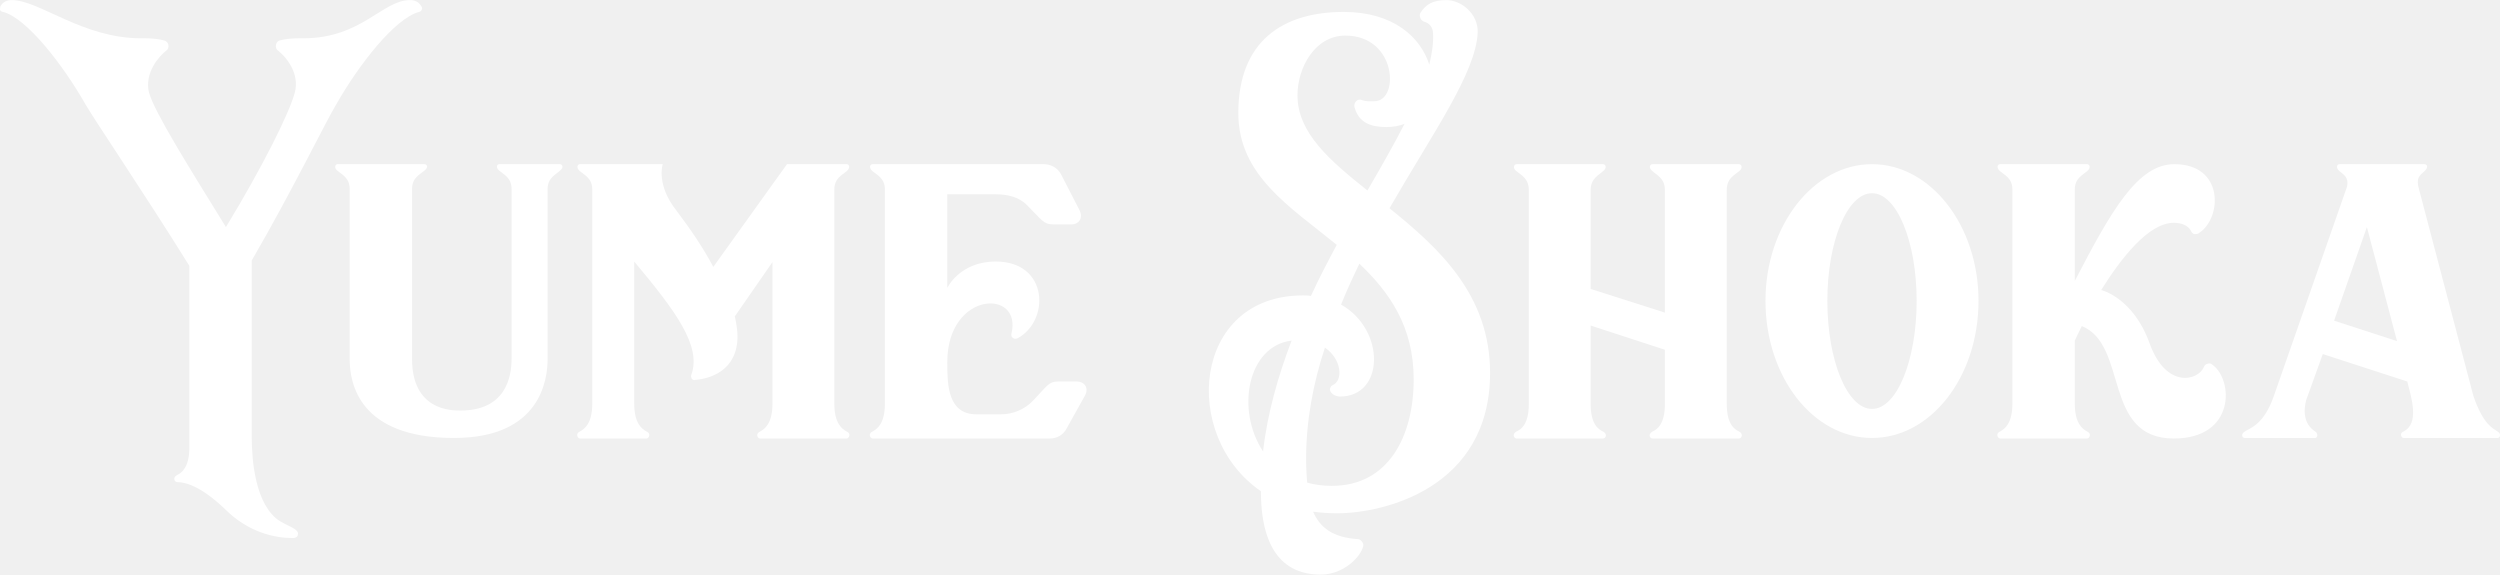
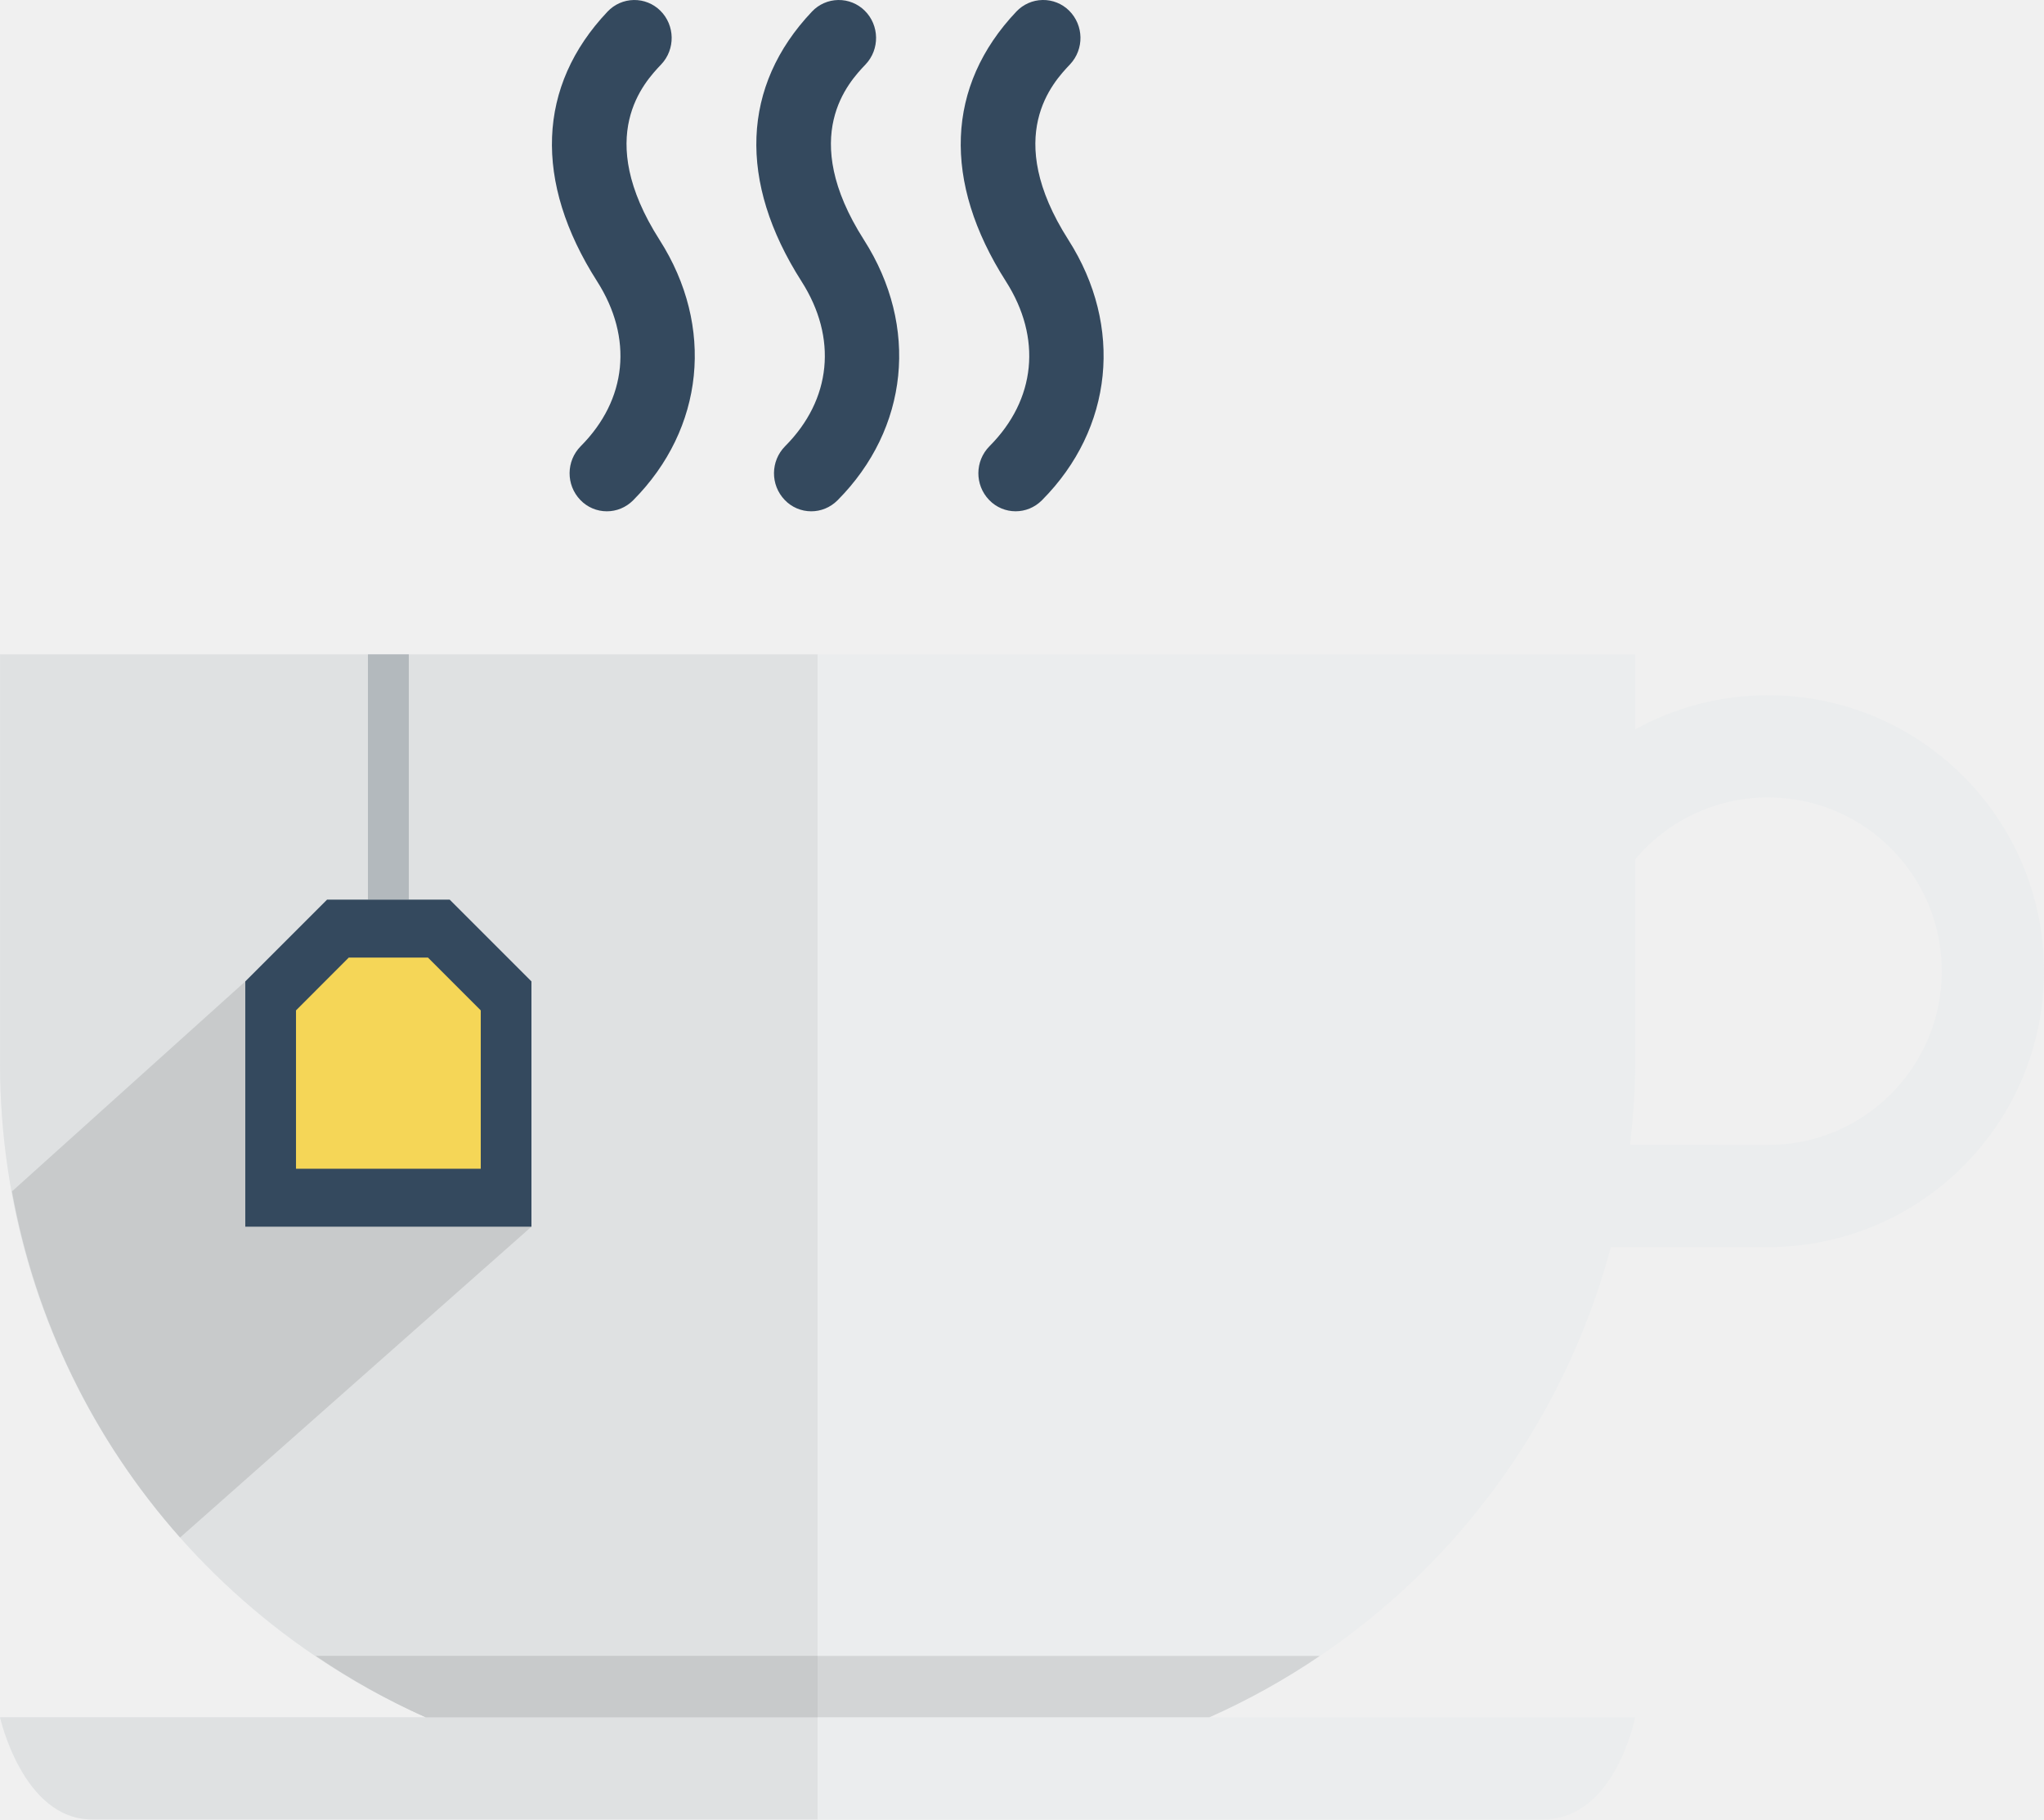
- <svg xmlns="http://www.w3.org/2000/svg" viewBox="-217 0 435 100" fill="#FFFFFF" version="1.1">
-   <g transform="translate(-217 69) scale(1.3)">
-     <g>
-       <path d="M56.376-52.272C56.016-52.848 55.512-53.064 54.864-53.064C51.192-53.064 48.384-47.952 40.608-47.952C40.608-47.952 38.736-48.024 37.440-47.664C37.152-47.592 37.008-47.376 36.936-47.088C36.864-46.728 37.008-46.440 37.224-46.296C38.160-45.576 40.176-43.344 39.456-40.680C38.736-37.944 35.136-30.744 30.240-22.680C25.272-30.744 20.736-37.944 19.944-40.680C19.296-43.344 21.312-45.576 22.248-46.296C22.464-46.440 22.608-46.728 22.536-47.088C22.464-47.376 22.248-47.592 21.960-47.664C20.664-48.024 18.864-47.952 18.864-47.952C11.016-47.952 5.256-53.064 1.584-53.064C0.936-53.064 0.432-52.848 0.072-52.272C0-52.056 0-51.912 0-51.768C0.072-51.624 0.216-51.480 0.432-51.480C3.600-50.616 8.424-44.424 11.448-39.096C12.888-36.648 19.296-27.216 25.344-17.496L25.344 6.840C25.344 9.432 24.336 10.224 23.688 10.512C23.040 10.872 23.400 11.448 23.688 11.448C24.768 11.448 26.856 11.952 30.096 15.048C33.264 18.216 36.792 18.936 39.168 18.936C39.744 18.936 39.888 18.648 39.888 18.360C39.888 17.712 38.592 17.352 37.512 16.704C34.128 14.616 33.696 8.352 33.696 5.544L33.696-18.216C39.096-27.504 43.632-36.864 45.000-39.096C48.024-44.424 52.848-50.616 56.088-51.480C56.232-51.480 56.376-51.624 56.448-51.768C56.520-51.912 56.520-52.056 56.376-52.272Z" />
-       <path d="M74.952-31.104L73.296-31.104L68.472-31.104L66.816-31.104C66.528-31.104 66.312-30.672 66.816-30.240C67.392-29.736 68.472-29.304 68.472-27.792L68.472-5.040C68.472-2.592 67.680 1.872 61.632 1.872C60.408 1.872 55.152 1.872 55.152-5.040L55.152-27.792C55.152-29.304 56.232-29.736 56.808-30.240C57.384-30.672 57.168-31.104 56.808-31.104L55.152-31.104L46.800-31.104L45.144-31.104C44.928-31.104 44.640-30.672 45.144-30.240C45.720-29.736 46.800-29.304 46.800-27.792L46.800-5.040C46.800-1.800 48.024 5.544 60.768 5.544C72.432 5.544 73.296-2.376 73.296-5.040L73.296-27.792C73.296-29.304 74.448-29.736 74.952-30.240C75.528-30.672 75.240-31.104 74.952-31.104Z" />
-       <path d="M113.328 4.680C112.680 4.320 111.672 3.600 111.672 0.936L111.672-27.720C111.672-29.232 112.752-29.664 113.328-30.168C113.904-30.672 113.616-31.104 113.328-31.104L111.672-31.104L109.728-31.104L108.432-31.104L105.336-31.104L95.472-17.352C94.104-19.944 92.376-22.464 90.576-24.840C87.768-28.368 88.704-31.104 88.704-31.104L84.888-31.104L83.304-31.104L79.272-31.104L77.616-31.104C77.328-31.104 77.040-30.672 77.616-30.168C78.192-29.664 79.272-29.232 79.272-27.720L79.272 0.936C79.272 3.600 78.264 4.320 77.616 4.680C76.968 4.968 77.328 5.616 77.616 5.616L79.272 5.616L84.888 5.616L86.544 5.616C86.832 5.616 87.192 4.968 86.544 4.680C85.896 4.320 84.888 3.600 84.888 0.936L84.888-18.072C90.360-11.520 93.960-6.768 92.520-2.880C92.448-2.736 92.520-2.592 92.592-2.376C92.736-2.232 92.880-2.160 93.096-2.232C94.896-2.376 98.712-3.384 98.712-8.064C98.712-8.856 98.568-9.720 98.352-10.728L103.392-18.000L103.392 0.936C103.392 3.600 102.384 4.320 101.736 4.680C101.088 4.968 101.376 5.616 101.736 5.616L103.392 5.616L111.672 5.616L113.328 5.616C113.616 5.616 113.976 4.968 113.328 4.680Z" />
-       <path d="M144.144-2.016C143.424-2.016 142.200-2.016 141.696-2.016C140.328-2.016 140.184-1.440 138.312 0.504C137.160 1.728 135.576 2.376 133.992 2.376L130.680 2.376C126.864 2.376 126.792-1.584 126.792-4.464L126.792-4.608C126.792-14.184 136.944-14.472 135.360-8.352C135.360-8.136 135.360-7.992 135.576-7.848C135.720-7.704 135.936-7.704 136.152-7.776C140.544-10.080 140.400-18.072 133.272-18.072C128.448-18.072 126.792-14.544 126.792-14.544L126.792-27.072L133.272-27.072C134.856-27.072 136.440-26.712 137.520-25.560C139.464-23.616 139.680-23.040 140.976-23.040C141.480-23.040 142.632-23.040 143.424-23.040C144.360-23.040 145.008-23.832 144.504-24.912L141.984-29.808C141.480-30.672 140.616-31.104 139.680-31.104C132.624-31.104 125.496-31.104 118.440-31.104L116.784-31.104C116.496-31.104 116.208-30.672 116.784-30.168C117.360-29.664 118.440-29.232 118.440-27.720L118.440 0.936C118.440 3.600 117.432 4.320 116.784 4.680C116.136 4.968 116.496 5.616 116.784 5.616C124.704 5.616 132.624 5.616 140.544 5.616C141.480 5.616 142.344 5.112 142.776 4.248L145.224-0.144C145.800-1.224 145.080-2.016 144.144-2.016Z" />
-       <path d="" />
-       <path d="M185.976-25.200C191.736-35.208 197.568-43.344 197.784-48.744C197.856-51.264 195.552-53.064 193.608-53.064C191.736-53.064 190.872-52.488 190.152-51.408C190.008-51.192 190.008-50.976 190.080-50.760C190.152-50.472 190.296-50.328 190.584-50.184C191.232-50.040 191.808-49.464 191.808-48.600C191.880-47.304 191.664-45.936 191.304-44.424C190.152-48.096 186.480-51.480 179.856-51.480C171.720-51.480 165.744-47.592 165.744-37.944C165.744-29.592 172.656-25.416 178.920-20.304C177.768-18.144 176.544-15.840 175.464-13.464C175.104-13.536 174.744-13.536 174.384-13.536C159.624-13.536 157.968 5.256 168.768 12.672C168.768 22.608 173.736 23.832 176.760 23.832C179.856 23.832 182.088 21.456 182.448 20.088C182.520 19.872 182.448 19.584 182.304 19.440C182.160 19.224 181.944 19.080 181.728 19.080C178.416 18.864 176.688 17.568 175.752 15.408C176.760 15.552 177.840 15.624 178.992 15.624C185.112 15.624 199.440 12.312 199.440-3.168C199.440-13.608 192.600-19.872 185.976-25.200ZM169.056 7.344C165.384 1.800 166.968-6.768 172.872-7.488C171.072-2.736 169.632 2.232 169.056 7.344ZM173.664-40.320C173.664-43.992 175.968-48.312 180.072-48.312C186.984-48.312 187.344-39.528 183.960-39.528C183.528-39.528 182.952-39.456 182.304-39.672C182.016-39.816 181.728-39.744 181.512-39.528C181.296-39.312 181.224-39.024 181.296-38.736C181.872-36.576 183.600-36.072 185.544-36.072C186.480-36.072 187.272-36.216 187.992-36.504C186.552-33.696 184.824-30.672 183.024-27.576C177.984-31.608 173.664-35.280 173.664-40.320ZM178.272 11.952C177.048 11.952 175.968 11.808 174.960 11.520C174.888 10.584 174.816 9.504 174.816 8.424C174.816 3.240 175.752-1.728 177.336-6.552C179.640-4.968 179.784-2.088 178.344-1.512C178.200-1.440 178.128-1.368 178.056-1.152C177.984-1.008 177.984-0.936 178.056-0.720C178.416 0 179.352 0 179.352 0C185.328 0 185.472-8.928 179.496-12.312C180.216-14.112 181.080-15.984 181.944-17.784C185.976-13.968 189.216-9.360 189.216-2.304C189.216 5.328 185.832 11.952 178.272 11.952Z" />
-       <path d="M202.968 4.680C202.320 5.040 202.680 5.616 202.968 5.616L204.624 5.616L212.904 5.616L214.560 5.616C214.920 5.616 215.208 5.040 214.560 4.680C213.912 4.392 212.904 3.672 212.904 1.008L212.904-9.504L222.840-6.264L222.840 1.008C222.840 3.672 221.832 4.392 221.184 4.680C220.536 5.040 220.824 5.616 221.184 5.616L222.840 5.616L231.120 5.616L232.776 5.616C233.064 5.616 233.424 5.040 232.776 4.680C232.128 4.392 231.120 3.672 231.120 1.008L231.120-27.648C231.120-29.232 232.200-29.664 232.776-30.168C233.352-30.600 233.064-31.104 232.776-31.104L231.120-31.104L222.840-31.104L221.184-31.104C220.824-31.104 220.608-30.600 221.184-30.168C221.688-29.664 222.840-29.232 222.840-27.648L222.840-11.232L212.904-14.400L212.904-27.648C212.904-29.232 214.056-29.664 214.560-30.168C215.136-30.600 214.920-31.104 214.560-31.104L212.904-31.104L204.624-31.104L202.968-31.104C202.680-31.104 202.392-30.600 202.968-30.168C203.544-29.664 204.624-29.232 204.624-27.648L204.624 1.008C204.624 3.672 203.616 4.392 202.968 4.680Z" />
-       <path d="M250.560-31.104C242.712-31.104 236.304-22.896 236.304-12.816C236.304-2.592 242.712 5.544 250.560 5.544C258.408 5.544 264.816-2.592 264.816-12.816C264.816-22.896 258.408-31.104 250.560-31.104ZM250.560 1.656C247.248 1.656 244.584-4.824 244.584-12.816C244.584-20.736 247.248-27.216 250.560-27.216C253.872-27.216 256.536-20.736 256.536-12.816C256.536-4.824 253.872 1.656 250.560 1.656Z" />
-       <path d="M296.136-4.248C295.920-4.464 295.704-4.464 295.488-4.392C295.200-4.320 295.056-4.176 294.984-3.960C294.264-2.160 289.944-0.936 287.712-7.128C285.552-13.176 281.304-14.256 281.232-14.256C283.896-18.504 287.568-23.256 290.952-23.256C291.888-23.256 292.824-22.968 293.256-22.176C293.328-21.960 293.472-21.816 293.688-21.744C293.976-21.744 294.192-21.744 294.336-21.888C297.432-23.904 297.720-31.104 291.024-31.104C286.128-31.104 282.600-24.912 277.704-15.480L277.704-27.720C277.704-29.232 278.784-29.664 279.360-30.168C279.936-30.672 279.648-31.104 279.360-31.104L277.704-31.104L269.352-31.104L267.696-31.104C267.408-31.104 267.120-30.672 267.696-30.168C268.272-29.664 269.352-29.232 269.352-27.720L269.352 0.936C269.352 3.600 268.344 4.320 267.696 4.680C267.048 4.968 267.408 5.616 267.696 5.616L269.352 5.616L277.704 5.616L279.360 5.616C279.648 5.616 280.008 4.968 279.360 4.680C278.712 4.320 277.704 3.600 277.704 0.936L277.704-7.488C277.704-7.488 278.064-8.280 278.640-9.432C284.904-6.912 281.376 5.616 290.952 5.616C299.232 5.616 298.944-2.232 296.136-4.248Z" />
-       <path d="M334.296 4.680C333.720 4.248 332.424 3.888 331.056-0.072L323.784-27.720C323.352-29.232 323.784-29.520 324.504-30.168C325.080-30.672 324.864-31.104 324.504-31.104L314.568-31.104L313.128-31.104C312.840-31.104 312.552-30.672 313.128-30.168C313.632-29.736 314.424-29.376 314.136-28.080L304.344-0.072C302.976 3.888 301.032 4.248 300.456 4.680C299.880 5.040 300.096 5.544 300.456 5.544L309.888 5.544C310.176 5.544 310.320 4.968 309.888 4.680C309.456 4.392 307.944 3.384 308.664 0.504L310.896-5.688L322.200-2.016C322.776 0.216 323.856 3.600 321.696 4.680C321.120 4.896 321.408 5.544 321.696 5.544L334.296 5.544C334.584 5.544 334.872 5.040 334.296 4.680ZM312.408-10.152L316.800-22.680L320.832-7.416L312.408-10.152Z" />
-     </g>
-   </g>
+ <svg xmlns="http://www.w3.org/2000/svg" aria-hidden="true" role="img" class="iconify iconify--flat-ui" width="35.95" height="32" preserveAspectRatio="xMidYMid meet" viewBox="0 0 100 89.014">
+   <path fill="#EBEDEE" d="M86.5 34.014c-2.357 0-4.57.607-6.5 1.669v-3.669H0v20c0 14.282 8.56 26.56 20.824 32H0s1.113 5 4.5 5h71c3.529 0 4.5-5 4.5-5H59.176a35.072 35.072 0 0 0 19.633-23.002l7.691.002c7.455 0 13.5-6.044 13.5-13.5s-6.045-13.5-13.5-13.5zm0 22l-6.75-.003c.148-1.312.25-2.644.25-3.997v-9.973a8.478 8.478 0 0 1 6.5-3.027a8.5 8.5 0 0 1 0 17z" />
+   <path fill="#DFE1E2" d="M0 32.014v20c0 14.282 8.56 26.56 20.824 32H0s1.113 5 4.5 5H40v-57H0z" />
+   <path fill="#D3D5D6" d="M64.57 81.014H15.453a34.728 34.728 0 0 0 5.371 3h38.352a34.875 34.875 0 0 0 5.394-3z" />
+   <path fill="#C8CACB" d="M40 81.014H15.453a34.728 34.728 0 0 0 5.371 3H40v-3zm-28-33L.585 58.288A34.846 34.846 0 0 0 8.81 75.221L26 60.014l-10-11l-4-1z" />
+   <path fill="#B3B9BD" d="M18 32.014h2v12h-2v-12z" />
+   <path fill="#34495E" d="M22 44.014h-6l-4 4v12h14v-12zM32.347 3.152c.7-.738.682-1.915-.042-2.63a1.803 1.803 0 0 0-2.58.044c-3.444 3.634-3.628 8.317-.514 13.196c1.771 2.771 1.47 5.789-.801 8.069a1.884 1.884 0 0 0-.018 2.63a1.79 1.79 0 0 0 1.297.554c.464 0 .925-.178 1.282-.534c3.491-3.508 4.001-8.513 1.295-12.747c-3.239-5.079-.74-7.718.081-8.582zm10 0c.7-.738.683-1.915-.042-2.63a1.803 1.803 0 0 0-2.58.044c-3.444 3.634-3.628 8.317-.514 13.196c1.771 2.771 1.47 5.789-.801 8.069a1.884 1.884 0 0 0-.018 2.63a1.79 1.79 0 0 0 1.297.554c.464 0 .924-.178 1.282-.534c3.491-3.508 4.001-8.513 1.295-12.747c-3.239-5.079-.741-7.718.081-8.582zm9.921 8.581c-3.24-5.079-.74-7.718.08-8.582A1.888 1.888 0 0 0 52.305.52a1.804 1.804 0 0 0-2.58.045c-3.443 3.634-3.628 8.317-.514 13.196c1.771 2.771 1.471 5.789-.801 8.069a1.883 1.883 0 0 0-.019 2.63c.354.369.825.554 1.298.554c.463 0 .924-.178 1.282-.535c3.492-3.506 4.002-8.51 1.297-12.746z" />
+   <path fill="#F5D657" d="M20.938 46.849h-3.876l-2.581 2.583v7.747h9.039v-7.747z" />
</svg>
